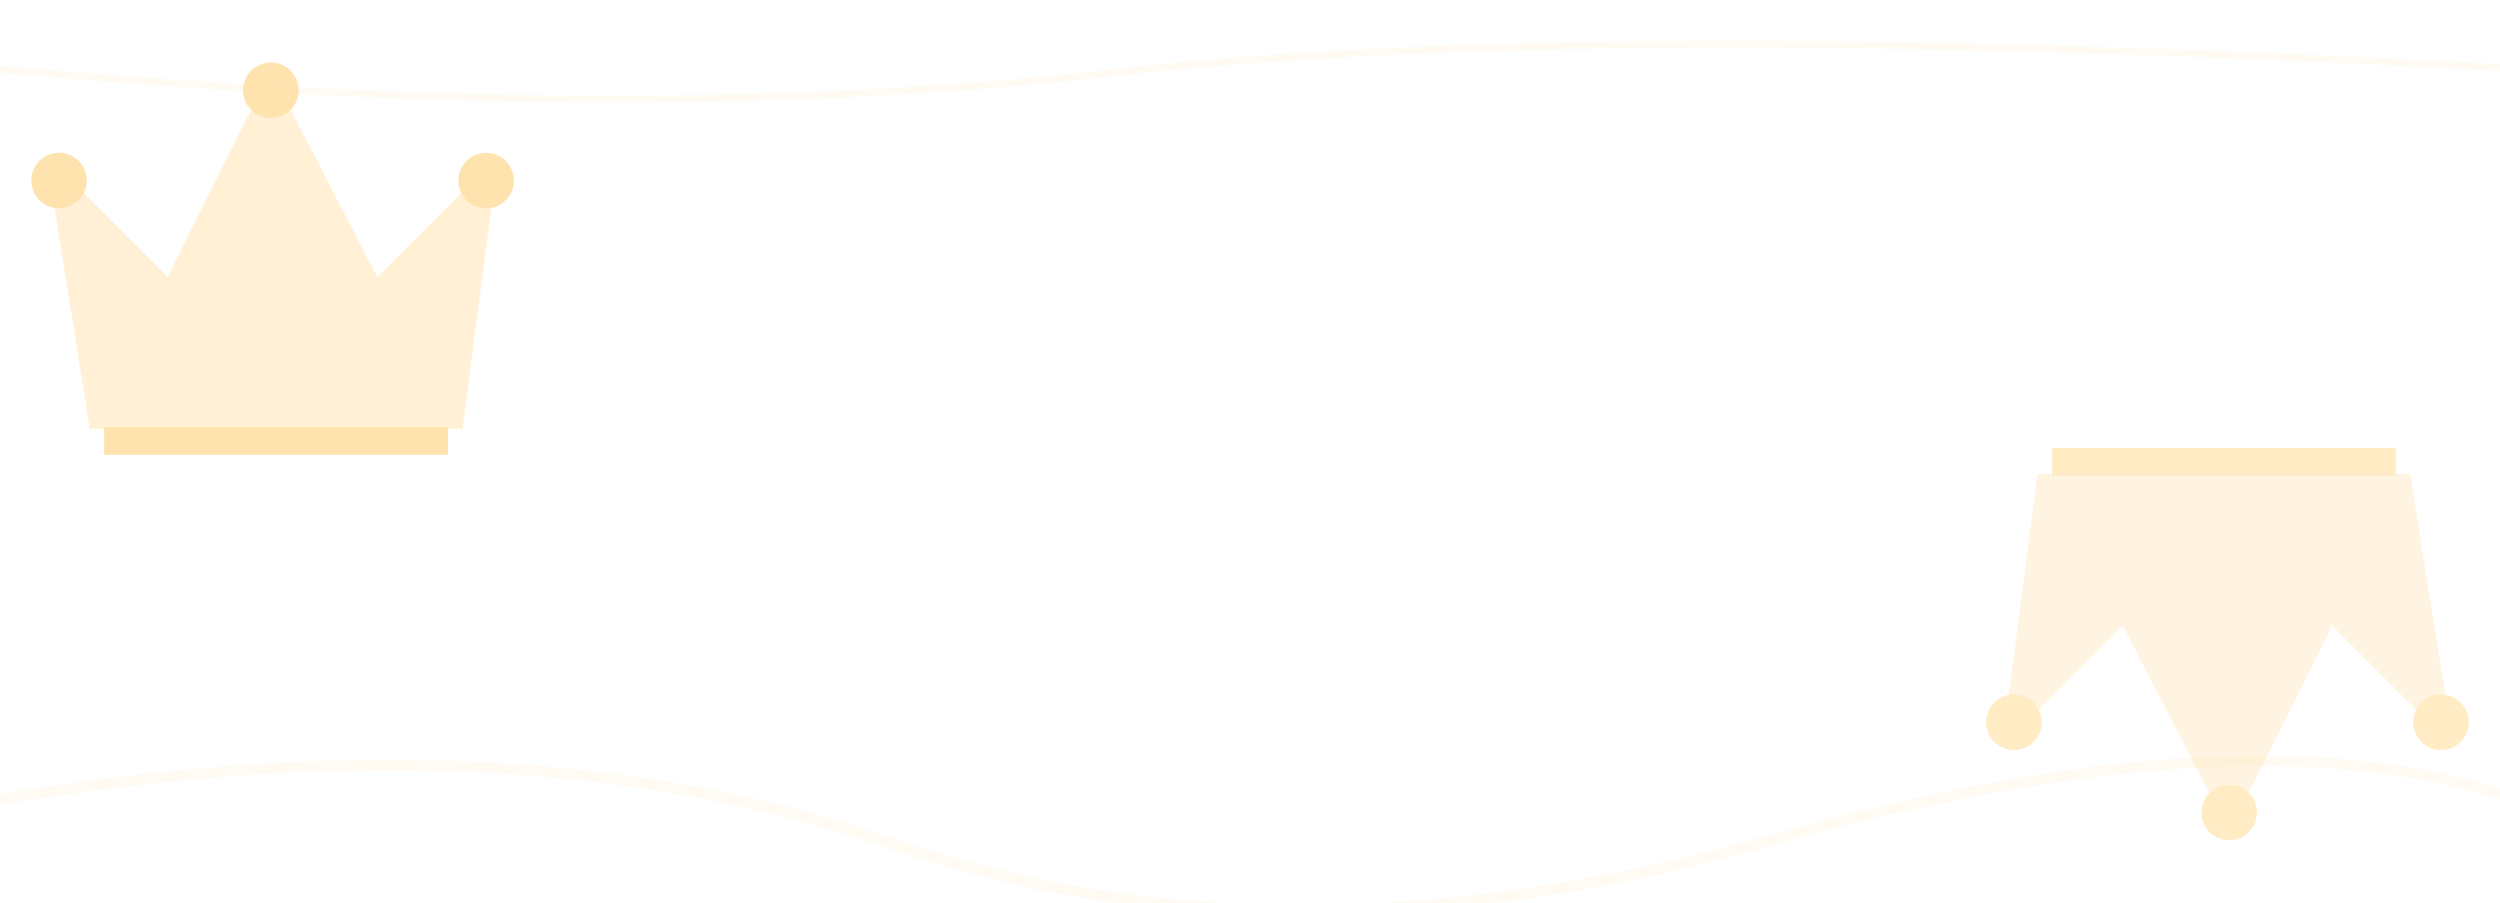
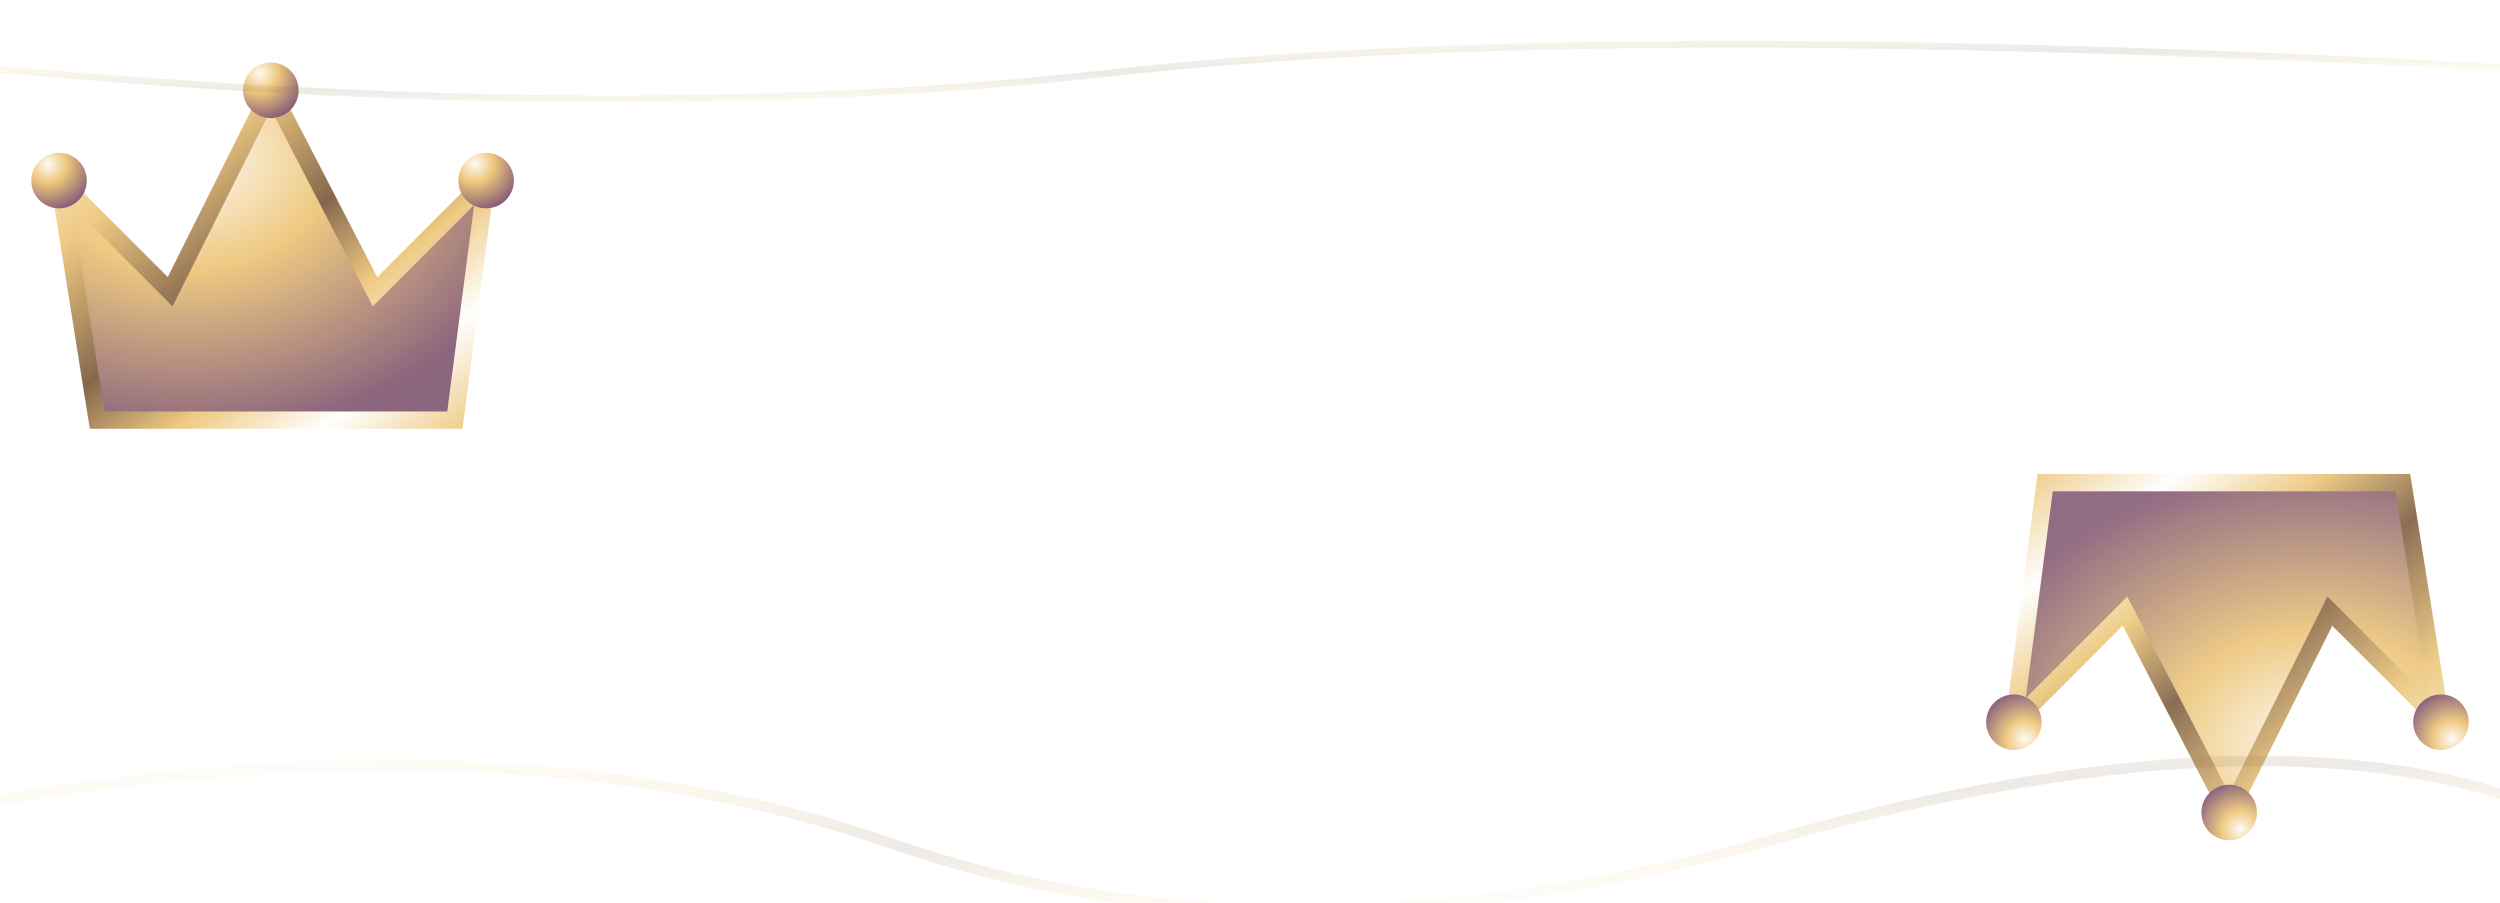
<svg xmlns="http://www.w3.org/2000/svg" width="720" height="260" viewBox="0 0 720 260">
+   <defs>
+     <linearGradient id="metal" x1="0" y1="0" x2="1" y2="1">
+       <stop stop-color="#fff8e9" />
+       <stop offset=".24" stop-color="#edc77c" />
+       <stop offset=".48" stop-color="#806044" />
+       <stop offset=".65" stop-color="#edc77c" />
+       <stop offset=".82" stop-color="#ffffff" />
+       <stop offset="1" stop-color="#edc77c" />
+     </linearGradient>
+     <radialGradient id="enamel" cx=".3" cy=".2" r=".85">
+       <stop stop-color="#fffaf5" />
+       <stop offset=".4" stop-color="#edc77c" />
+       <stop offset="1" stop-color="#865d78" />
+     </radialGradient>
+   </defs>
  <g style="color:#ffdea0">
-     <g opacity=".84" transform="translate(4 4)">
-       <path d="M13 48 L45 80 L74 22 L104 80 L136 48 L127 117 L24 117 Z" fill="currentColor" opacity=".51" stroke="currentColor" stroke-width="5" />
-       <circle cx="13" cy="48" r="8" fill="currentColor" />
-       <circle cx="74" cy="22" r="8" fill="currentColor" />
-       <circle cx="136" cy="48" r="8" fill="currentColor" />
-       <path d="M26 123 L125 123" stroke="currentColor" stroke-width="8" />
+     <g opacity="1" transform="translate(4 4)">
+       <path d="M13 48 L45 80 L74 22 L104 80 L136 48 L127 117 L24 117 Z" fill="url(#enamel)" opacity=".95" stroke="url(#metal)" stroke-width="5" />
+       <circle cx="13" cy="48" r="8" fill="url(#enamel)" />
+       <circle cx="74" cy="22" r="8" fill="url(#enamel)" />
+       <circle cx="136" cy="48" r="8" fill="url(#enamel)" />
+       <path d="M26 123 L125 123" stroke="url(#metal)" stroke-width="8" />
    </g>
-     <g opacity=".62" transform="translate(716 256) rotate(180)">
-       <path d="M13 48 L45 80 L74 22 L104 80 L136 48 L127 117 L24 117 Z" fill="currentColor" opacity=".51" stroke="currentColor" stroke-width="5" />
-       <circle cx="13" cy="48" r="8" fill="currentColor" />
-       <circle cx="74" cy="22" r="8" fill="currentColor" />
-       <circle cx="136" cy="48" r="8" fill="currentColor" />
-       <path d="M26 123 L125 123" stroke="currentColor" stroke-width="8" />
+     <g opacity=".95" transform="translate(716 256) rotate(180)">
+       <path d="M13 48 L45 80 L74 22 L104 80 L136 48 L127 117 L24 117 Z" fill="url(#enamel)" opacity=".95" stroke="url(#metal)" stroke-width="5" />
+       <circle cx="13" cy="48" r="8" fill="url(#enamel)" />
+       <circle cx="74" cy="22" r="8" fill="url(#enamel)" />
+       <circle cx="136" cy="48" r="8" fill="url(#enamel)" />
+       <path d="M26 123 L125 123" stroke="url(#metal)" stroke-width="8" />
    </g>
    <g opacity=".14">
-       <path d="M-10 232 Q145 204 257 243 T510 242 T730 232" fill="none" stroke="currentColor" stroke-width="3" />
-       <path d="M-10 19 Q180 37 320 21 T730 20" fill="none" stroke="currentColor" stroke-width="2" />
+       <path d="M-10 232 Q145 204 257 243 T510 242 T730 232" fill="none" stroke="url(#metal)" stroke-width="3" />
+       <path d="M-10 19 Q180 37 320 21 T730 20" fill="none" stroke="url(#metal)" stroke-width="2" />
    </g>
  </g>
</svg>
